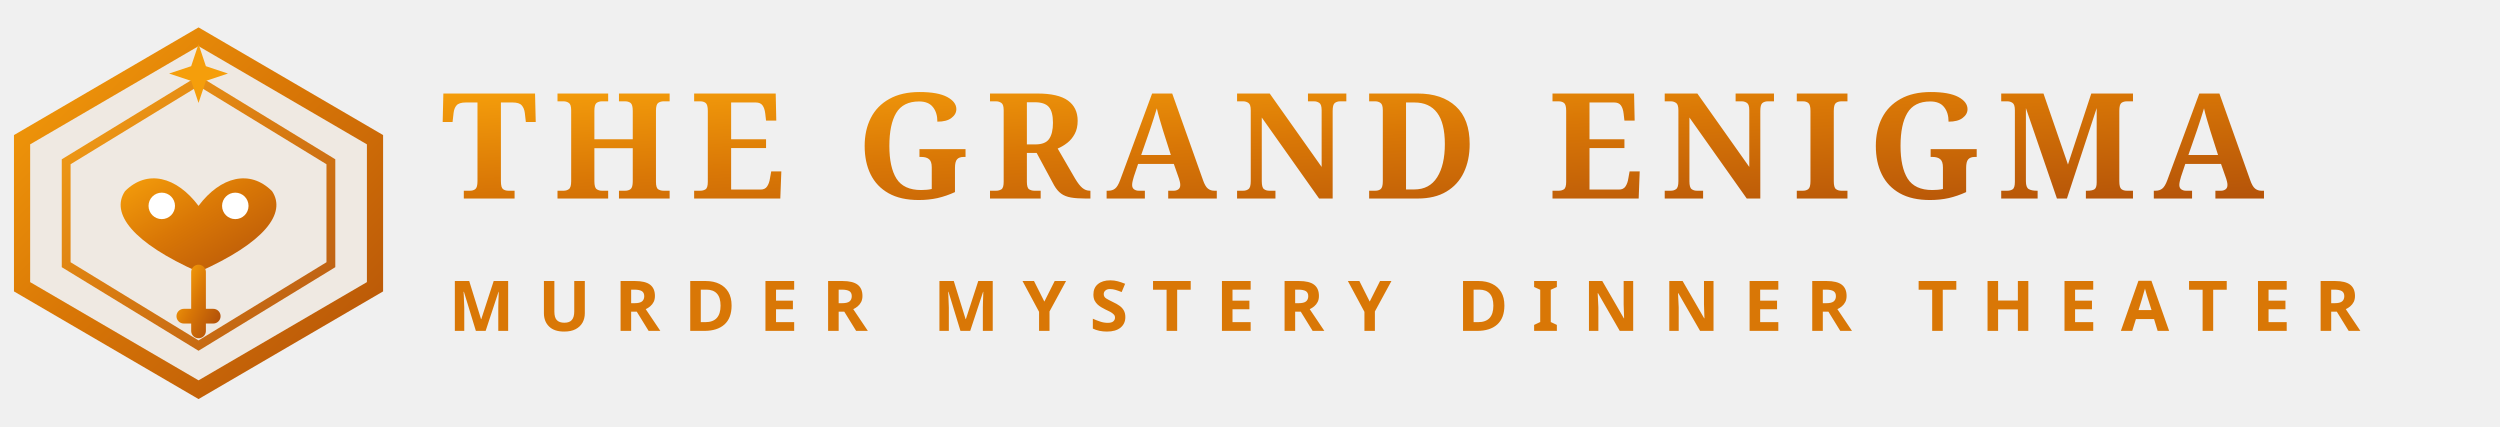
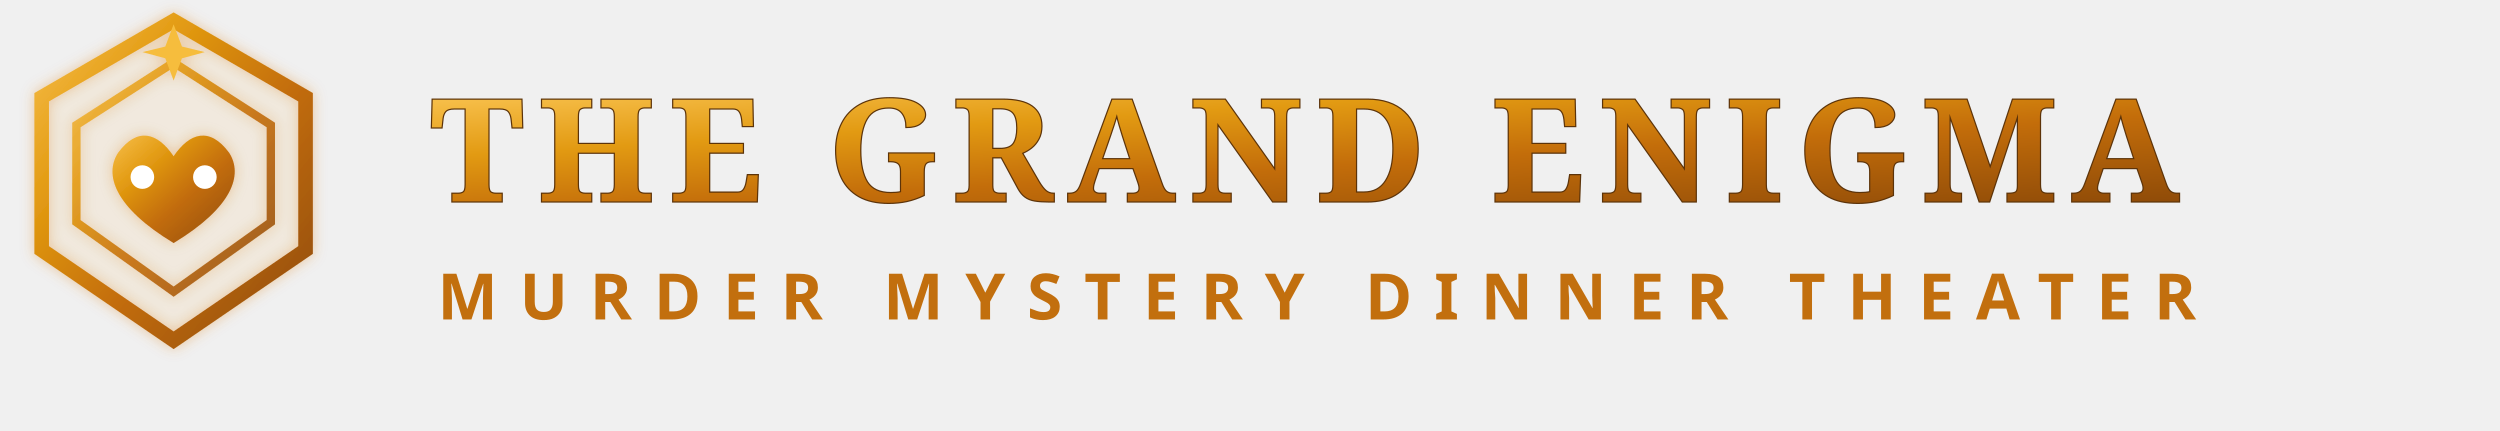
- <svg xmlns="http://www.w3.org/2000/svg" viewBox="0 0 340 58" fill="none" width="340" height="58">
-   <g transform="translate(2, 4)">
-     <path d="M25 1 L49 15 L49 35 L25 49 L1 35 L1 15 Z" stroke="url(#btnGoldGradLight)" stroke-width="2.2" fill="rgba(217, 119, 6, 0.06)" />
-     <path d="M25 7 L43 18 L43 32 L25 43 L7 32 L7 18 Z" stroke="url(#btnGoldGradLight)" stroke-width="1.2" stroke-opacity="0.95" fill="none" />
-     <path d="M15 22 C18 19 22 20 25 24 C28 20 32 19 35 22 C37 25 34 29 25 33 C16 29 13 25 15 22 Z" fill="url(#btnGoldGradLight)" />
-     <circle cx="20" cy="24" r="1.8" fill="#FFFFFF" />
-     <circle cx="30" cy="24" r="1.8" fill="#FFFFFF" />
-     <path d="M25 33 L25 41 M23 39 L27 39" stroke="url(#btnGoldGradLight)" stroke-width="2" stroke-linecap="round" />
-     <path d="M25 2 L26 5 L29 6 L26 7 L25 10 L24 7 L21 6 L24 5 Z" fill="#F59E0B" />
-   </g>
-   <text x="60" y="27" font-family="'Cinzel Decorative', 'Playfair Display', Georgia, serif" font-size="20" font-weight="800" letter-spacing="2.2" fill="url(#btnGoldGradLight)">THE GRAND ENIGMA</text>
-   <text x="61" y="45" font-family="'Plus Jakarta Sans', system-ui, sans-serif" font-size="9.5" font-weight="800" letter-spacing="3.2" fill="#D97706" opacity="1">MURDER MYSTERY DINNER THEATER</text>
+ <svg xmlns="http://www.w3.org/2000/svg" viewBox="0 0 360 62" fill="none" width="360" height="62">
  <defs>
    <linearGradient id="btnGoldGradLight" x1="0%" y1="0%" x2="100%" y2="100%">
-       <stop offset="0%" stop-color="#F59E0B" />
-       <stop offset="45%" stop-color="#D97706" />
-       <stop offset="100%" stop-color="#B45309" />
+       <stop offset="0%" stop-color="#F7BF4A" />
+       <stop offset="28%" stop-color="#E29A12" />
+       <stop offset="58%" stop-color="#C36D0A" />
+       <stop offset="100%" stop-color="#8F4B08" />
    </linearGradient>
+     <filter id="softGlowLight" x="-20%" y="-20%" width="140%" height="140%">
+       <feDropShadow dx="0" dy="0" stdDeviation="1" flood-color="#D97706" flood-opacity="0.35" />
+     </filter>
  </defs>
+   <g transform="translate(1,1)" filter="url(#softGlowLight)">
+     <path d="M24 2 L43 13 L43 35 L24 48 L5 35 L5 13 Z" fill="rgba(246, 184, 83, 0.08)" stroke="url(#btnGoldGradLight)" stroke-width="2.1" />
+     <path d="M24 8 L38 17 L38 31 L24 41 L10 31 L10 17 Z" fill="none" stroke="url(#btnGoldGradLight)" stroke-width="1.2" opacity="0.9" />
+     <path d="M16 21 C18.8 17.2 21.7 18.1 24 21.5 C26.3 18.1 29.2 17.2 32 21 C34 24.1 32.6 28.8 24 34 C15.4 28.8 14 24.1 16 21 Z" fill="url(#btnGoldGradLight)" />
+     <circle cx="19.5" cy="24.5" r="1.7" fill="#FFFFFF" />
+     <circle cx="28.5" cy="24.5" r="1.7" fill="#FFFFFF" />
+     <path d="M24 30 V38" stroke="url(#btnGoldGradLight)" stroke-width="2" stroke-linecap="round" />
+     <path d="M20.5 38 H27.5" stroke="url(#btnGoldGradLight)" stroke-width="2" stroke-linecap="round" />
+     <path d="M24 2.5 L25.2 5.7 L28.5 6.5 L25.2 7.4 L24 10.6 L22.8 7.4 L19.5 6.5 L22.8 5.7 Z" fill="#F6BD3E" />
+   </g>
+   <text x="62" y="29" font-family="'Cinzel Decorative', 'Playfair Display', Georgia, serif" font-size="20.5" font-weight="800" letter-spacing="2.1" fill="url(#btnGoldGradLight)" style="paint-order:stroke; stroke:#5c3309; stroke-width:0.35;">THE GRAND ENIGMA</text>
+   <text x="63" y="46" font-family="'Plus Jakarta Sans', 'Segoe UI', sans-serif" font-size="9.2" font-weight="700" letter-spacing="3.15" fill="#C26F0E" opacity="1">MURDER MYSTERY DINNER THEATER</text>
</svg>
